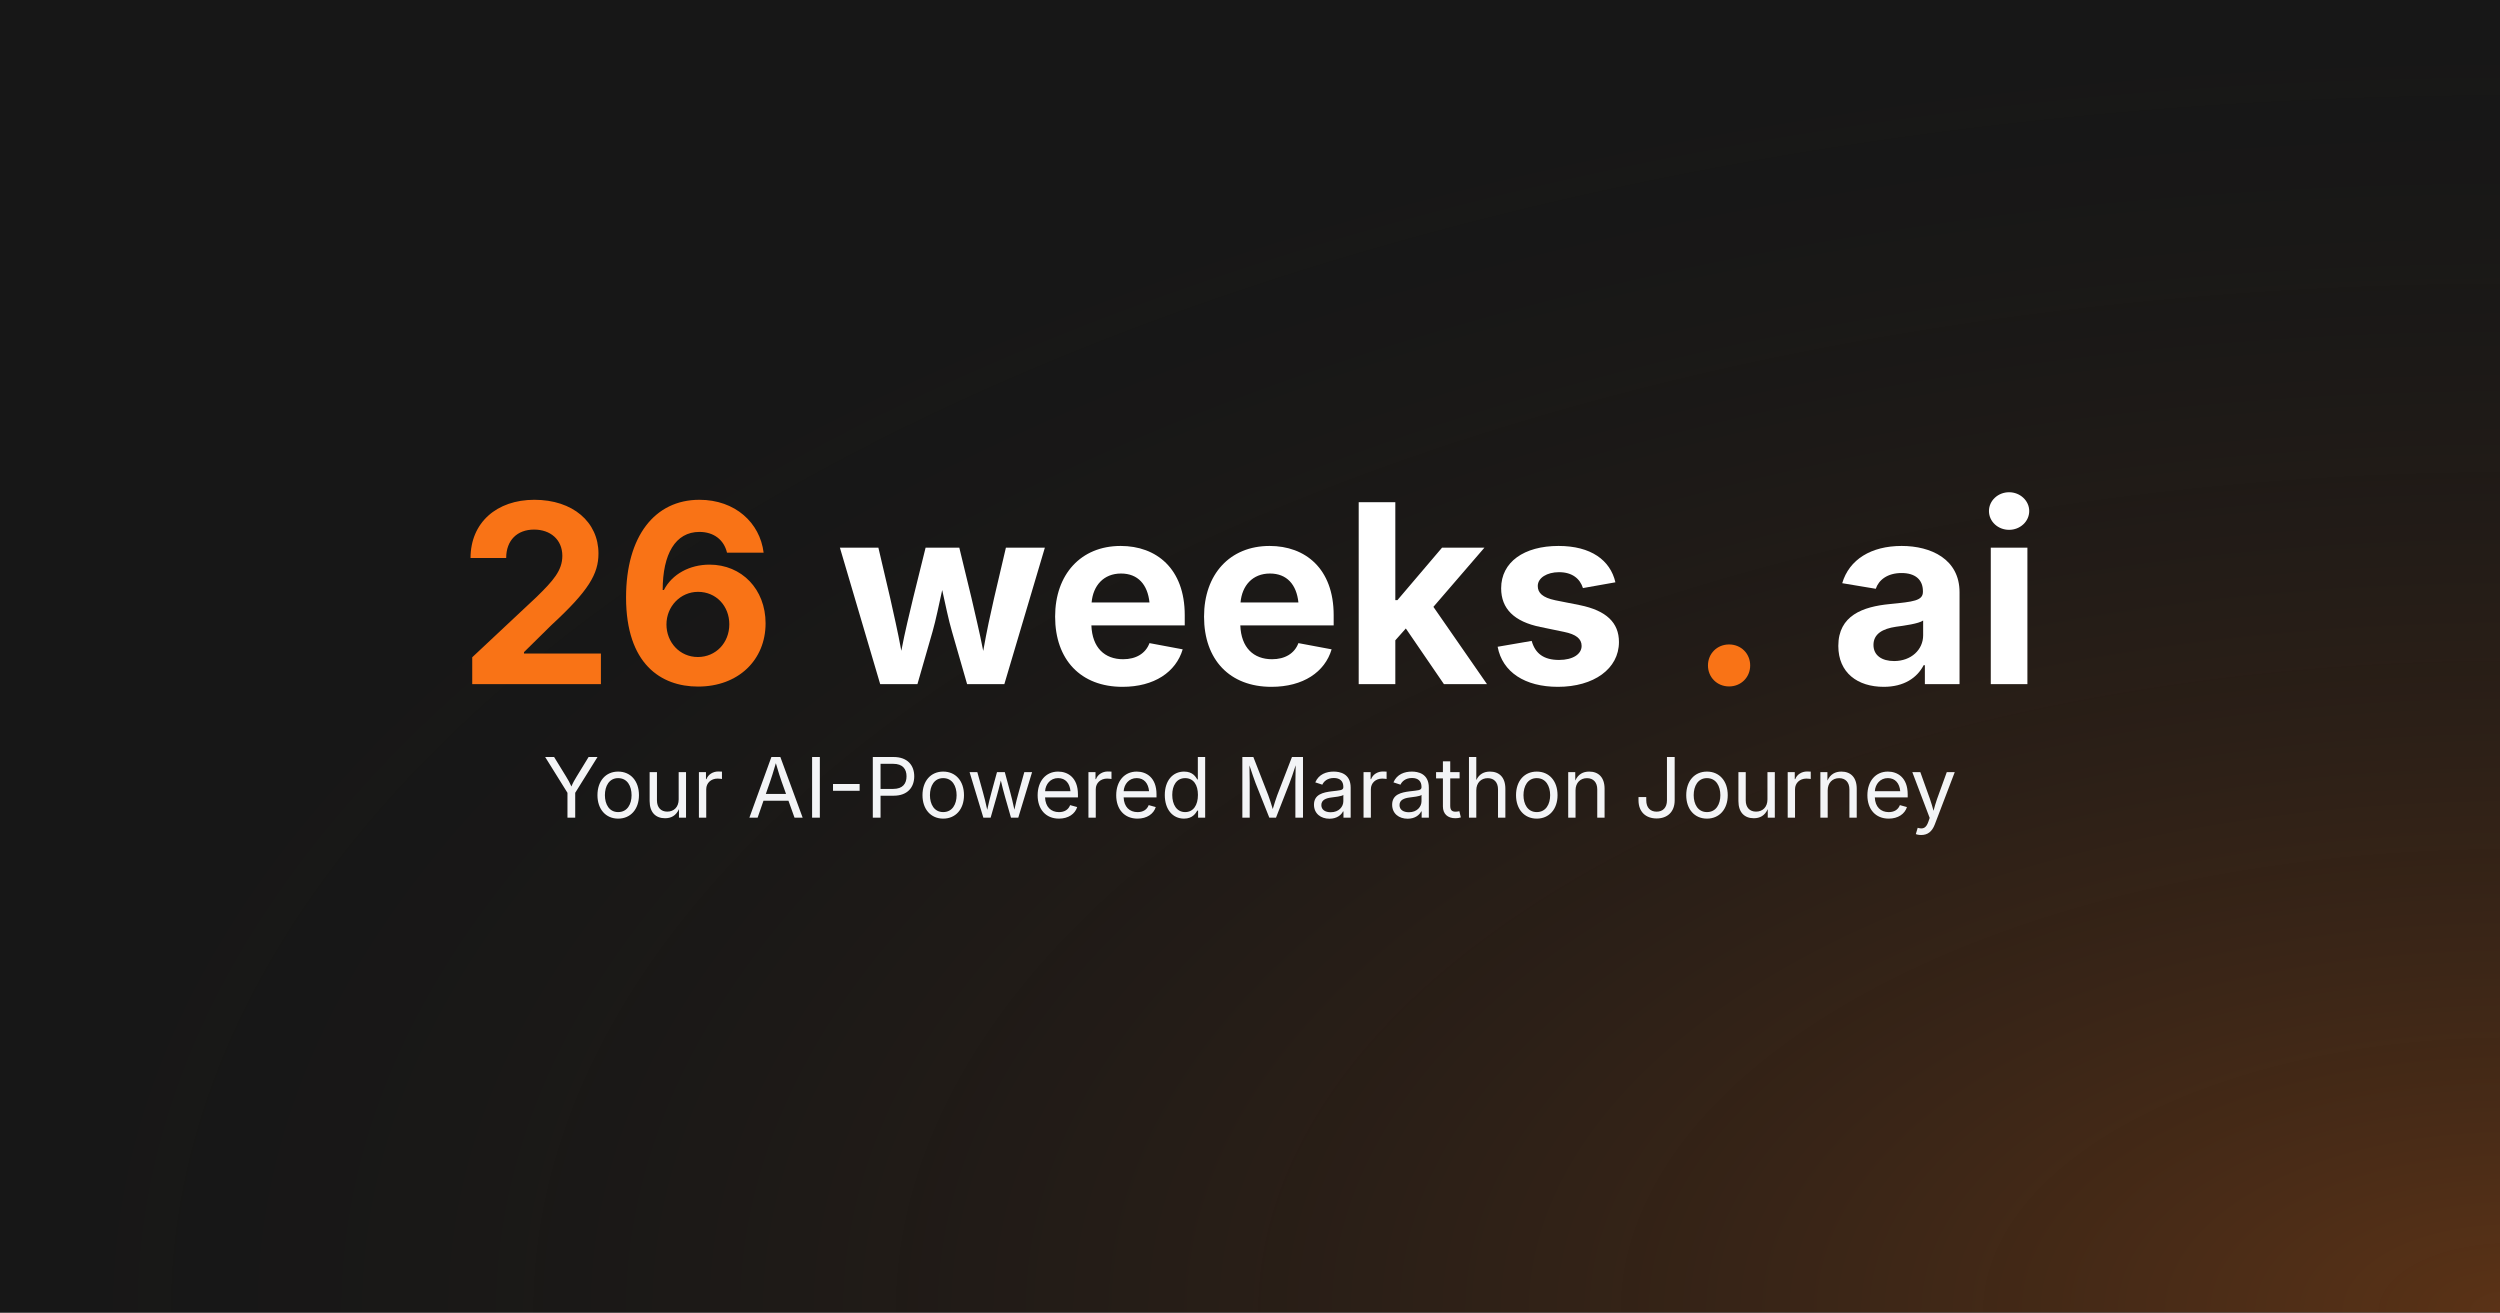
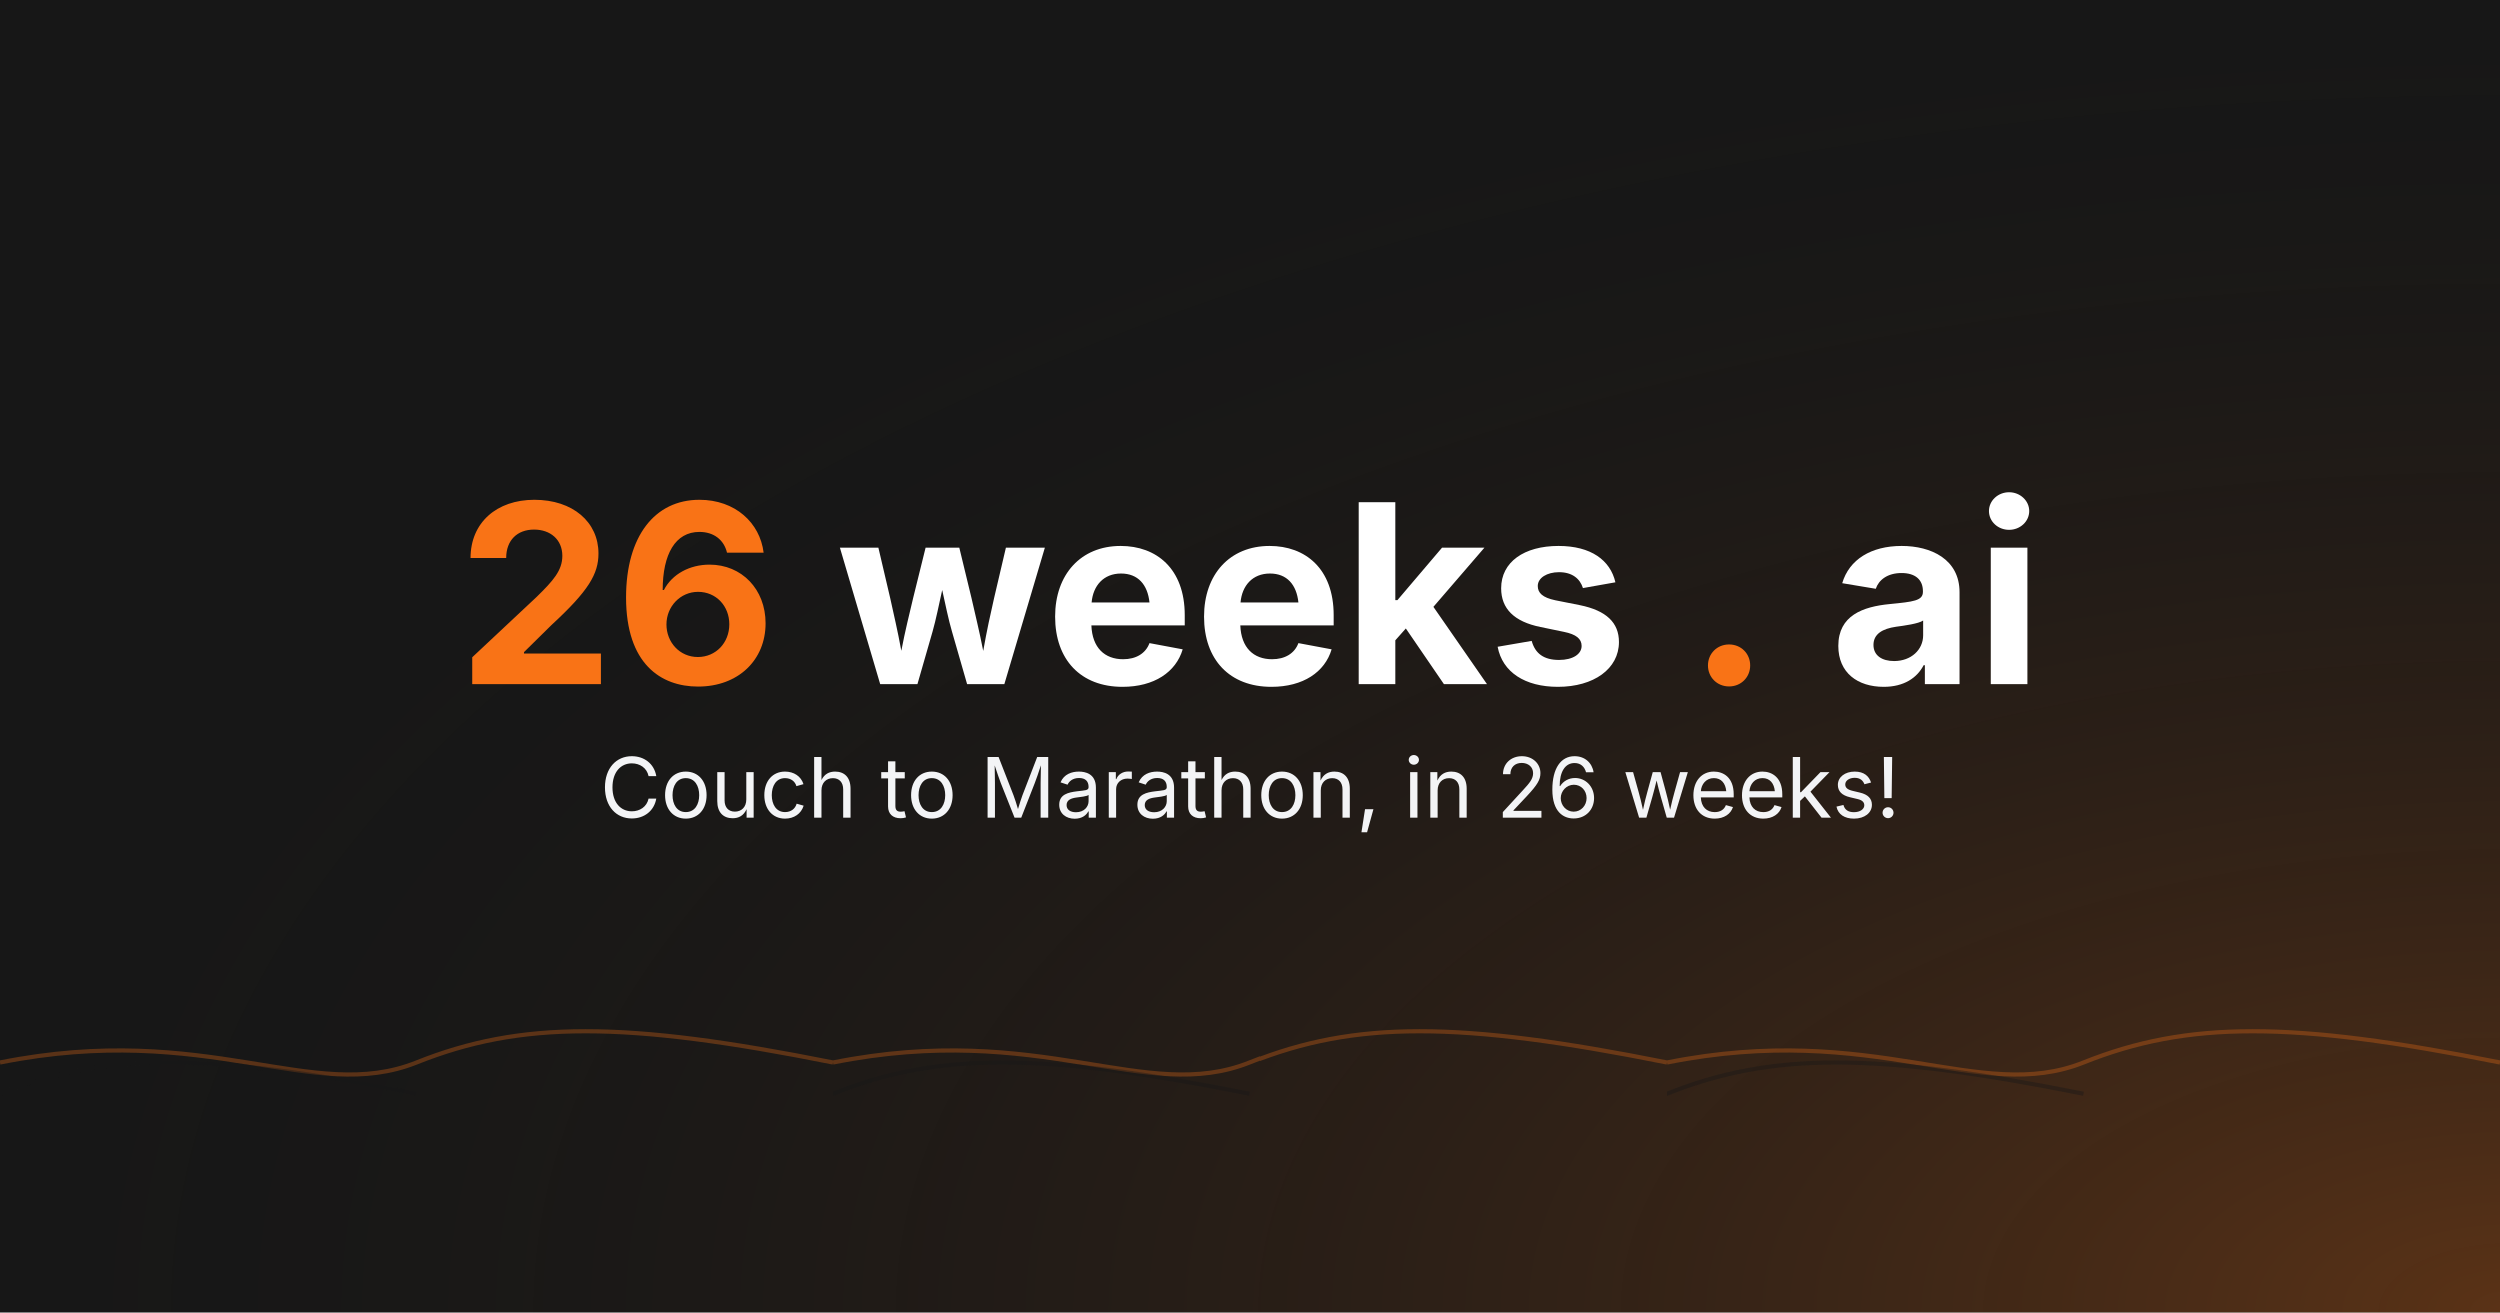
<svg xmlns="http://www.w3.org/2000/svg" width="1200" height="630" viewBox="0 0 1200 630">
  <rect width="1200" height="630" fill="#171717" />
-   <rect x="0" y="0" width="1200" height="630" fill="#171717" />
  <defs>
    <radialGradient id="orangeGlow" cx="100%" cy="100%" r="100%">
      <stop offset="0%" style="stop-color:#f97316;stop-opacity:0.3" />
      <stop offset="100%" style="stop-color:#171717;stop-opacity:0" />
    </radialGradient>
+     <pattern id="wavePattern" x="0" y="0" width="400" height="60" patternUnits="userSpaceOnUse">
+       <path d="M0,30 C100,10 150,50 200,30 S300,10 400,30" fill="none" stroke="#f97316" stroke-width="2" opacity="0.3" />
+       <path d="M-200,45 C-100,25 -50,65 0,45 S100,25 200,45" fill="none" stroke="#171717" stroke-width="2" opacity="0.4" />
+     </pattern>
  </defs>
  <rect width="1200" height="630" fill="url(#orangeGlow)" />
+   <rect x="0" y="472" width="1200" height="60" fill="url(#wavePattern)" />
  <text x="50%" y="45%" dominant-baseline="middle" text-anchor="middle" font-family="system-ui, -apple-system" font-weight="bold" font-size="120" fill="#ffffff">
    <tspan fill="#f97316">26</tspan>
    <tspan fill="#ffffff">weeks</tspan>
    <tspan fill="#f97316">.</tspan>
    <tspan fill="#ffffff">ai</tspan>
  </text>
  <text x="50%" y="60%" dominant-baseline="middle" text-anchor="middle" font-family="system-ui, -apple-system" font-size="40" fill="#f3f4f6">
-     Your AI-Powered Marathon Journey
+     Couch to Marathon, in 26 weeks!
  </text>
</svg>
